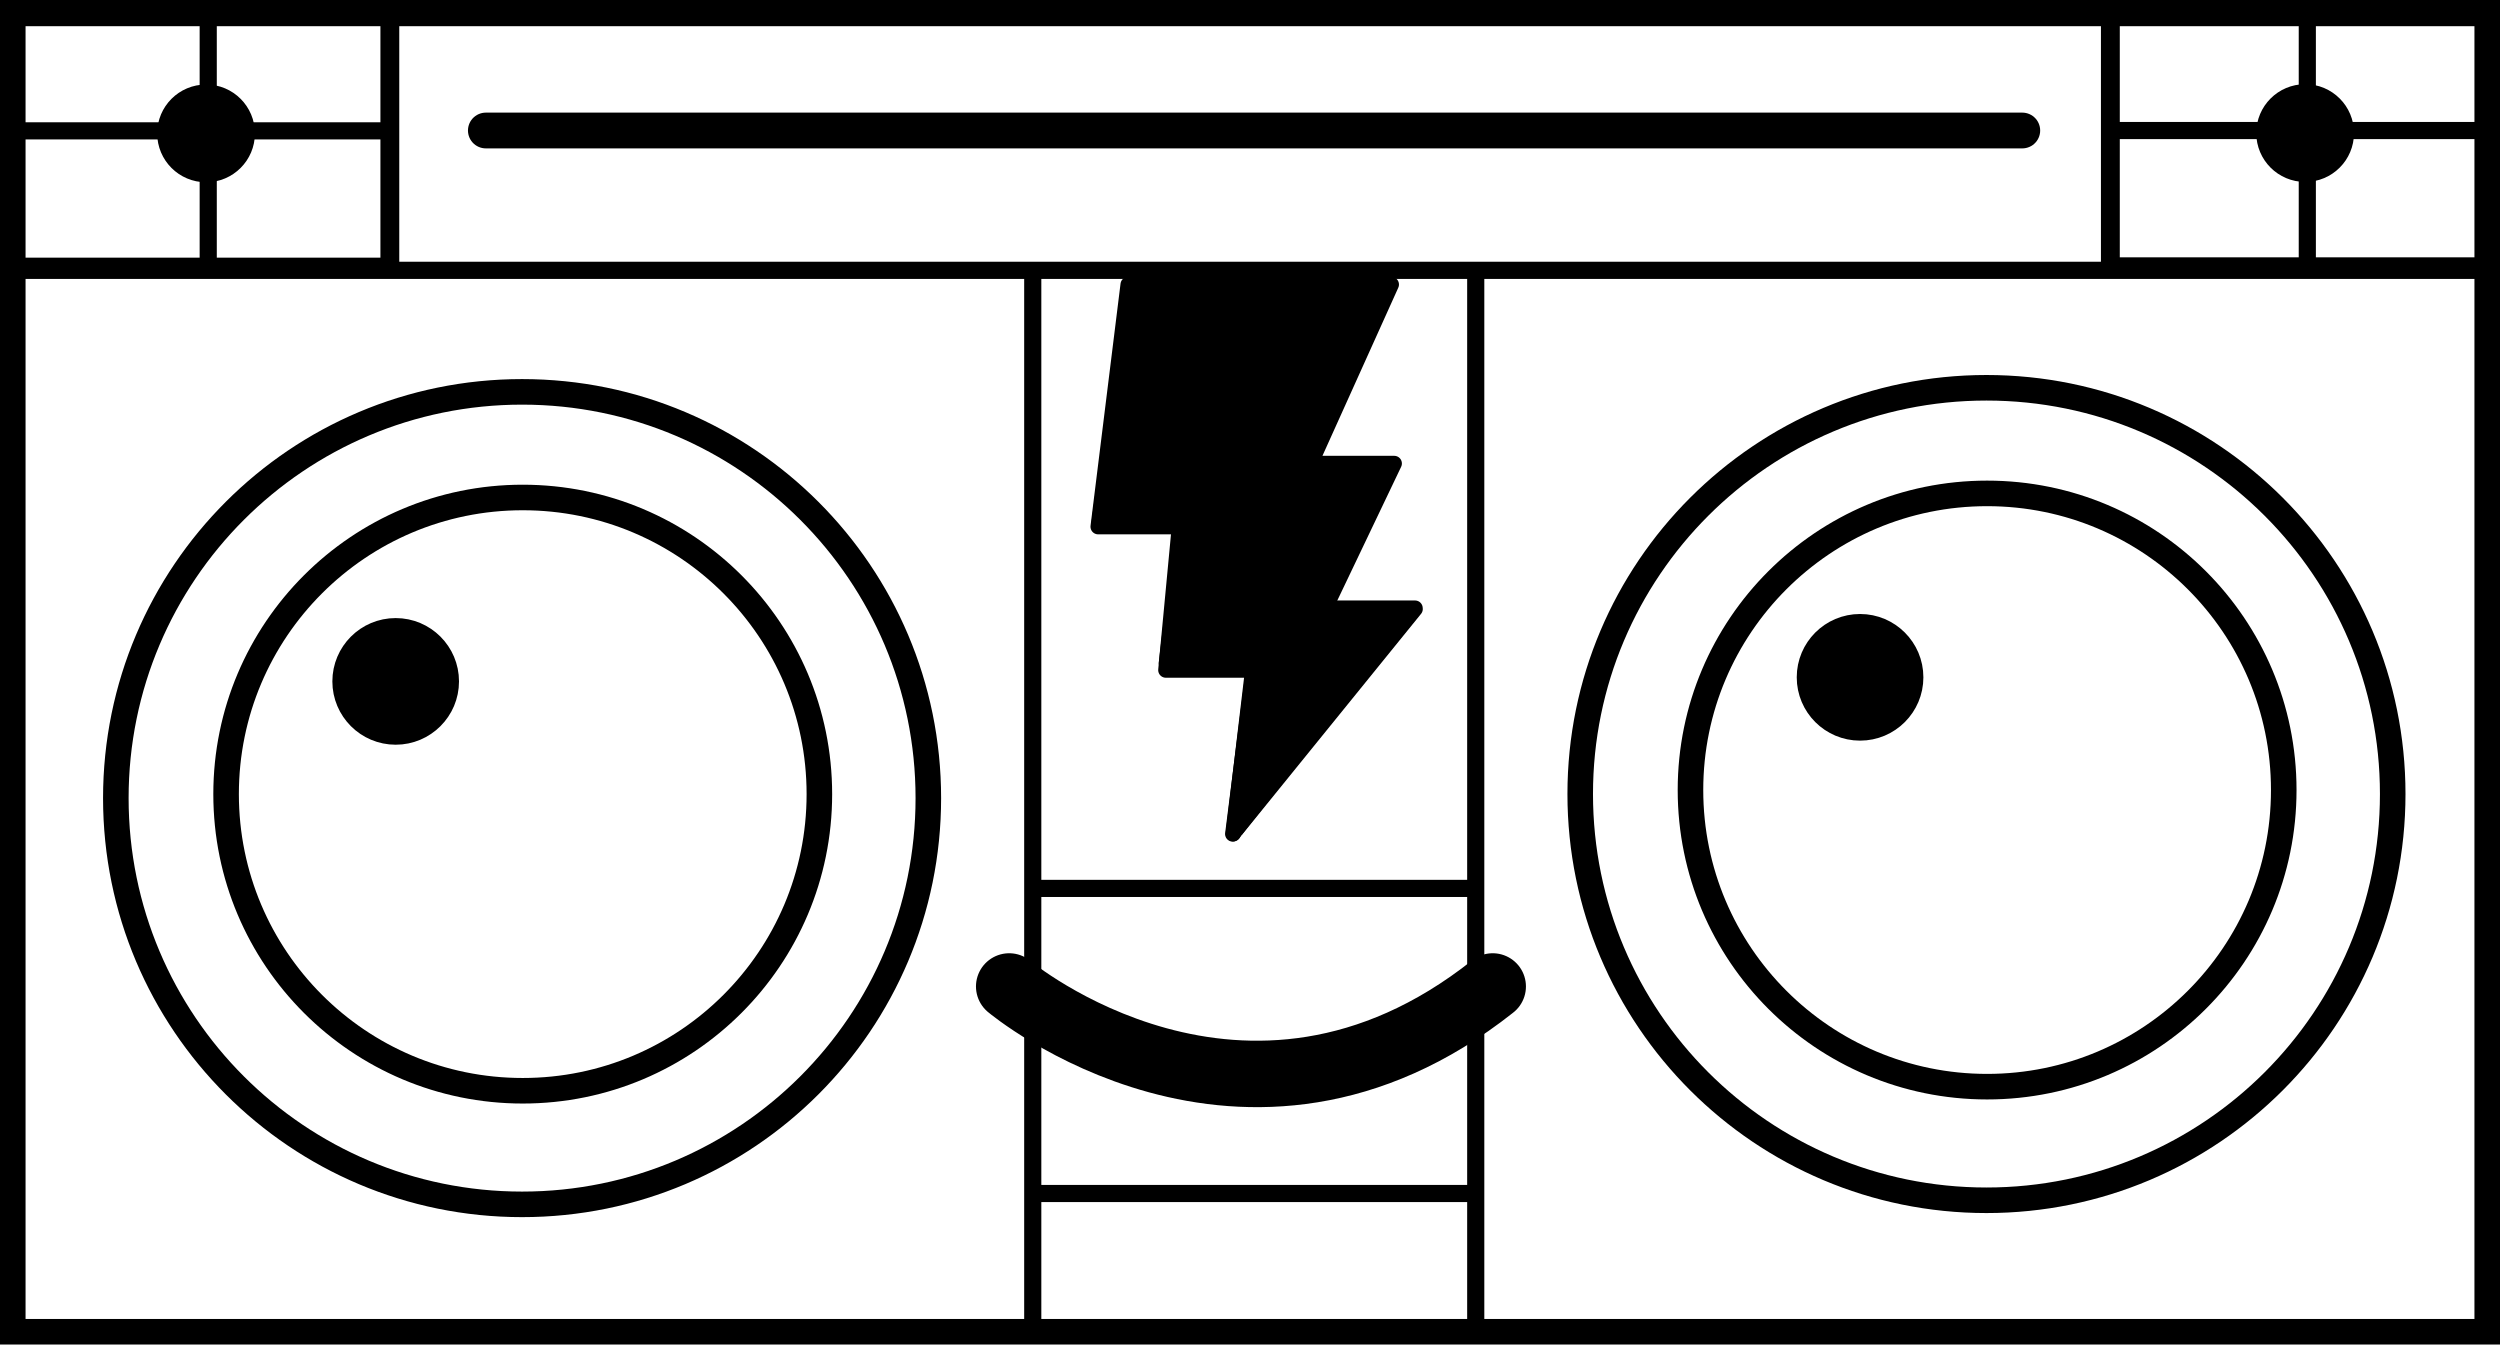
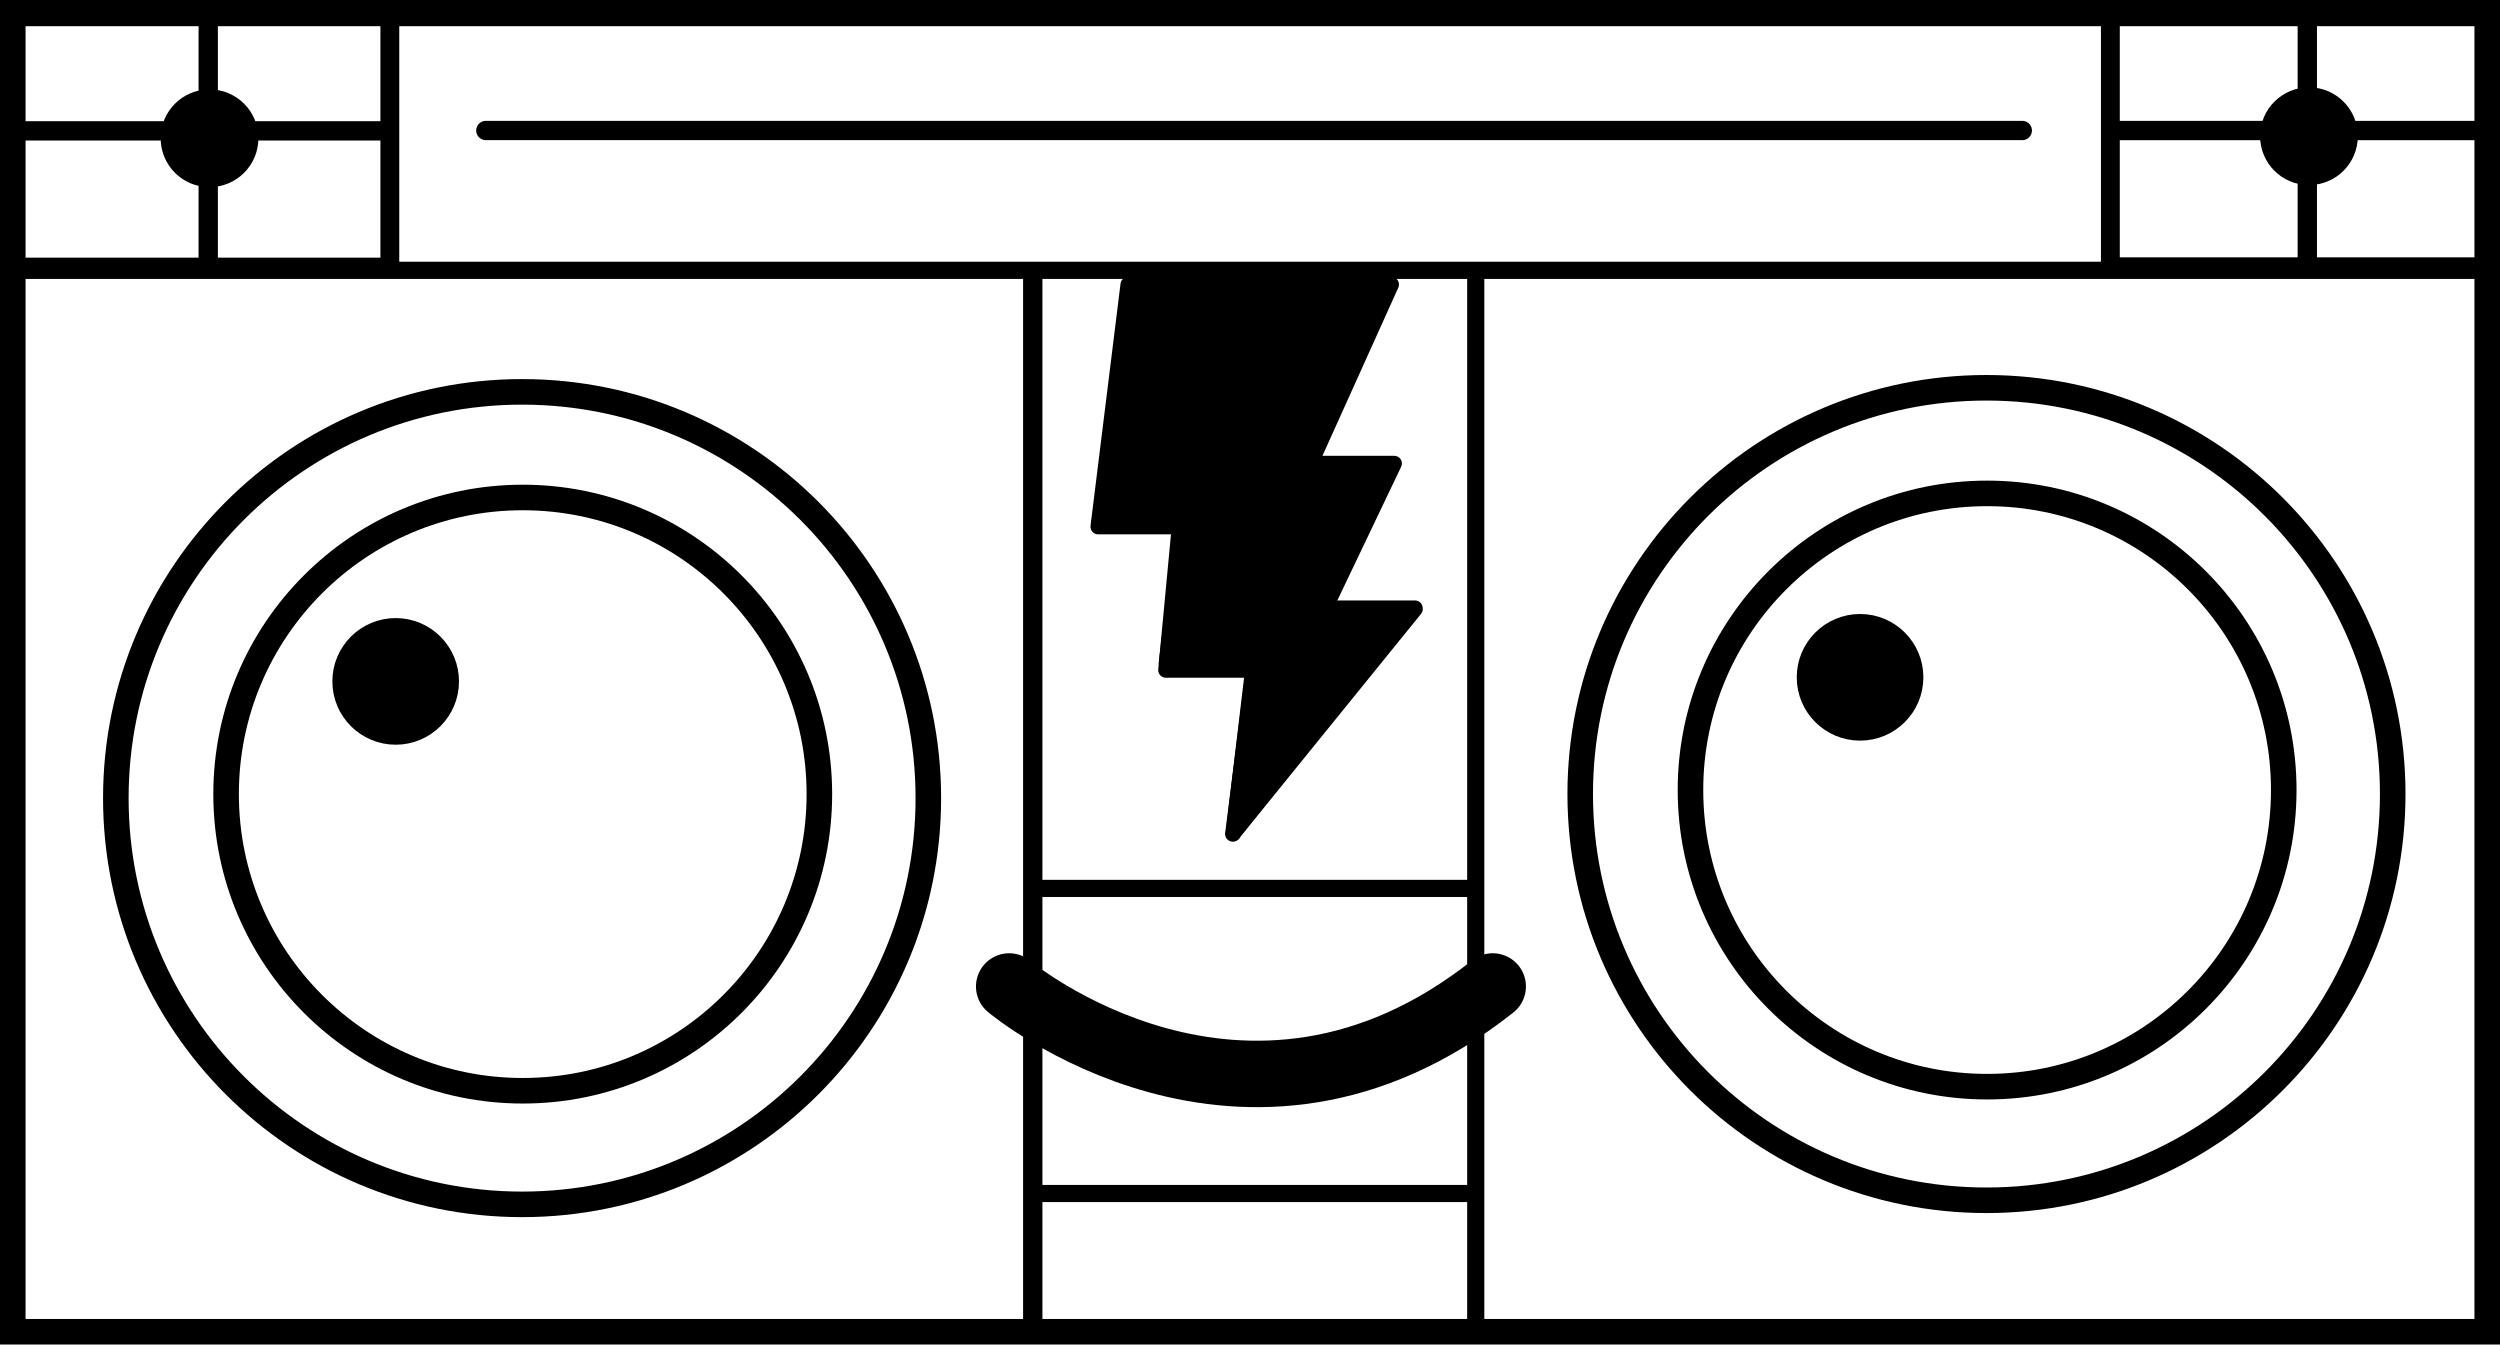
<svg xmlns="http://www.w3.org/2000/svg" version="1.1" id="svg1" width="489.168" height="263.079" viewBox="0 0 489.168 263.079">
  <defs id="defs1" />
  <g id="g1" transform="translate(-259.0371,-214.511)">
    <circle style="display:inline;fill:none;stroke:#000000;stroke-width:5;stroke-dasharray:none;stroke-opacity:1" id="path1" r="79.49" cy="370.675" cx="361.192" />
    <rect style="fill:none;stroke:#000000;stroke-width:5;stroke-dasharray:none;stroke-opacity:1" id="rect2" width="484.168" height="258.079" x="261.537" y="217.011" />
    <circle style="fill:none;stroke:#000000;stroke-width:5;stroke-dasharray:none;stroke-opacity:1" id="path4" cx="361.319" cy="369.894" r="58.043" />
    <circle style="fill:#000000;fill-opacity:1;stroke:#000000;stroke-width:3.845;stroke-dasharray:none;stroke-opacity:1" id="path5" cx="336.459" cy="347.838" r="10.467" />
    <circle style="fill:none;stroke:#000000;stroke-width:5;stroke-dasharray:none;stroke-opacity:1" id="path1-0" r="79.49" cy="369.877" cx="647.723" />
    <circle style="fill:none;stroke:#000000;stroke-width:5;stroke-dasharray:none;stroke-opacity:1" id="path4-2" cx="647.85" cy="369.095" r="58.043" />
    <circle style="fill:#000000;fill-opacity:1;stroke:#000000;stroke-width:3.845;stroke-dasharray:none;stroke-opacity:1" id="path5-3" cx="622.99" cy="347.04" r="10.467" />
    <path style="display:inline;fill:none;fill-opacity:1;stroke:#000000;stroke-width:13;stroke-linecap:round;stroke-linejoin:round;stroke-dasharray:none;stroke-opacity:1" d="m 456.502,407.53 c 0,0 45.984,38.511 94.611,0" id="path6" />
    <path id="path13" style="display:inline;fill:none;fill-opacity:1;stroke:#000000;stroke-width:3;stroke-linecap:round;stroke-linejoin:round;stroke-dasharray:none;stroke-opacity:1" d="m 504.457,344.37 -4.21,33.324 35.684,-44.025 m -20.41,-28.299 h 15.358 l -12.962,28.135 h 17.999 M 490.593,316.611 h -16.463 l 6.143,-46.318 h 50.557 l -15.726,34.524 m -10.762,39.438 h -17.078 l 3.194,-27.091" />
    <path style="fill:#000000;fill-opacity:1;stroke:#000000;stroke-width:3;stroke-linecap:round;stroke-linejoin:round;stroke-dasharray:none;stroke-opacity:1" d="m 500.355,377.63 c 0.052,-0.623 35.124,-43.593 35.124,-43.593 h -17.406 l 13.769,-28.837 h -16.367 l 15.795,-35.02 h -51.49 l -5.871,47.386 h 15.899 l -2.65,28.057 h 16.99 z" id="path39" />
    <rect style="fill:none;fill-opacity:1;stroke:#000000;stroke-width:3.355;stroke-linecap:round;stroke-linejoin:round;stroke-dasharray:none;stroke-opacity:1" id="rect39" width="483.408" height="49.444" x="262.025" y="217.963" />
-     <path style="fill:none;fill-opacity:1;stroke:#000000;stroke-width:7;stroke-linecap:round;stroke-linejoin:round;stroke-dasharray:none;stroke-opacity:1" d="M 354.102,240.046 H 654.732" id="path40" />
-     <circle style="display:inline;fill:#000000;fill-opacity:1;stroke:#000000;stroke-width:5;stroke-linecap:round;stroke-linejoin:round;stroke-dasharray:none;stroke-opacity:1" id="path43" cx="299.355" cy="240.611" r="7.063" />
+     <path style="fill:none;fill-opacity:1;stroke:#000000;stroke-width:3.78;stroke-linecap:round;stroke-linejoin:round;stroke-dasharray:none;stroke-opacity:1" d="M 354.102,240.046 H 654.732" id="path40" />
+     <circle style="display:inline;fill:#000000;fill-opacity:1;stroke:#000000;stroke-width:5;stroke-linecap:round;stroke-linejoin:round;stroke-dasharray:none;stroke-opacity:1" id="path43" cx="300.036" cy="241.564" r="7.063" />
    <rect style="fill:none;fill-opacity:1;stroke:#000000;stroke-width:3.687;stroke-linecap:butt;stroke-linejoin:miter;stroke-dasharray:none;stroke-opacity:1" id="rect45" width="74.073" height="49.392" x="261.244" y="217.377" />
-     <path style="fill:none;fill-opacity:1;stroke:#000000;stroke-width:3.355;stroke-linecap:butt;stroke-linejoin:miter;stroke-dasharray:none;stroke-opacity:1" d="m 262.033,240.115 h 73.544" id="path46" />
-     <path style="fill:none;fill-opacity:1;stroke:#000000;stroke-width:3.355;stroke-linecap:butt;stroke-linejoin:miter;stroke-dasharray:none;stroke-opacity:1" d="m 299.779,217.549 v 49.111" id="path47" />
-     <circle style="display:inline;fill:#000000;fill-opacity:1;stroke:#000000;stroke-width:5;stroke-linecap:round;stroke-linejoin:round;stroke-dasharray:none;stroke-opacity:1" id="path43-7" cx="710.077" cy="240.547" r="7.063" />
+     <path style="fill:none;fill-opacity:1;stroke:#000000;stroke-width:3.78;stroke-linecap:butt;stroke-linejoin:miter;stroke-dasharray:none;stroke-opacity:1" d="m 262.033,240.115 h 73.544" id="path46" />
+     <path style="fill:none;fill-opacity:1;stroke:#000000;stroke-width:3.78;stroke-linecap:butt;stroke-linejoin:miter;stroke-dasharray:none;stroke-opacity:1" d="m 299.779,217.549 v 49.111" id="path47" />
+     <circle style="display:inline;fill:#000000;fill-opacity:1;stroke:#000000;stroke-width:5;stroke-linecap:round;stroke-linejoin:round;stroke-dasharray:none;stroke-opacity:1" id="path43-7" cx="710.826" cy="241.16" r="7.063" />
    <rect style="fill:none;fill-opacity:1;stroke:#000000;stroke-width:3.687;stroke-linecap:butt;stroke-linejoin:miter;stroke-dasharray:none;stroke-opacity:1" id="rect45-4" width="74.073" height="49.392" x="671.966" y="217.313" />
-     <path style="fill:none;fill-opacity:1;stroke:#000000;stroke-width:3.355;stroke-linecap:butt;stroke-linejoin:miter;stroke-dasharray:none;stroke-opacity:1" d="m 672.755,240.052 h 73.544" id="path46-4" />
-     <path style="fill:none;fill-opacity:1;stroke:#000000;stroke-width:3.355;stroke-linecap:butt;stroke-linejoin:miter;stroke-dasharray:none;stroke-opacity:1" d="m 710.501,217.485 v 49.111" id="path47-3" />
-     <path style="fill:none;fill-opacity:1;stroke:#000000;stroke-width:3.355;stroke-linecap:butt;stroke-linejoin:miter;stroke-dasharray:none;stroke-opacity:1" d="M 461.113,267.75 V 475.312" id="path48" />
+     <path style="fill:none;fill-opacity:1;stroke:#000000;stroke-width:3.78;stroke-linecap:butt;stroke-linejoin:miter;stroke-dasharray:none;stroke-opacity:1" d="m 672.755,240.052 h 73.544" id="path46-4" />
+     <path style="fill:none;fill-opacity:1;stroke:#000000;stroke-width:3.78;stroke-linecap:butt;stroke-linejoin:miter;stroke-dasharray:none;stroke-opacity:1" d="m 710.501,217.485 v 49.111" id="path47-3" />
+     <path style="fill:none;fill-opacity:1;stroke:#000000;stroke-width:3.78;stroke-linecap:butt;stroke-linejoin:miter;stroke-dasharray:none;stroke-opacity:1" d="M 461.113,267.75 V 475.312" id="path48" />
    <path style="fill:none;fill-opacity:1;stroke:#000000;stroke-width:3.355;stroke-linecap:butt;stroke-linejoin:miter;stroke-dasharray:none;stroke-opacity:1" d="M 547.791,267.001 V 474.564" id="path48-8" />
    <path style="fill:none;fill-opacity:1;stroke:#000000;stroke-width:3.355;stroke-linecap:butt;stroke-linejoin:miter;stroke-dasharray:none;stroke-opacity:1" d="m 460.991,388.343 h 86.676" id="path49" />
-     <path style="fill:none;fill-opacity:1;stroke:#000000;stroke-width:3.355;stroke-linecap:butt;stroke-linejoin:miter;stroke-dasharray:none;stroke-opacity:1" d="m 461.096,448.04 h 86.676" id="path49-4" />
+     <path style="fill:none;fill-opacity:1;stroke:#000000;stroke-width:3.355;stroke-linecap:butt;stroke-linejoin:miter;stroke-dasharray:none;stroke-opacity:1" d="m 461.096,448.04 h 57.023 29.653" id="path49-4" />
  </g>
</svg>
